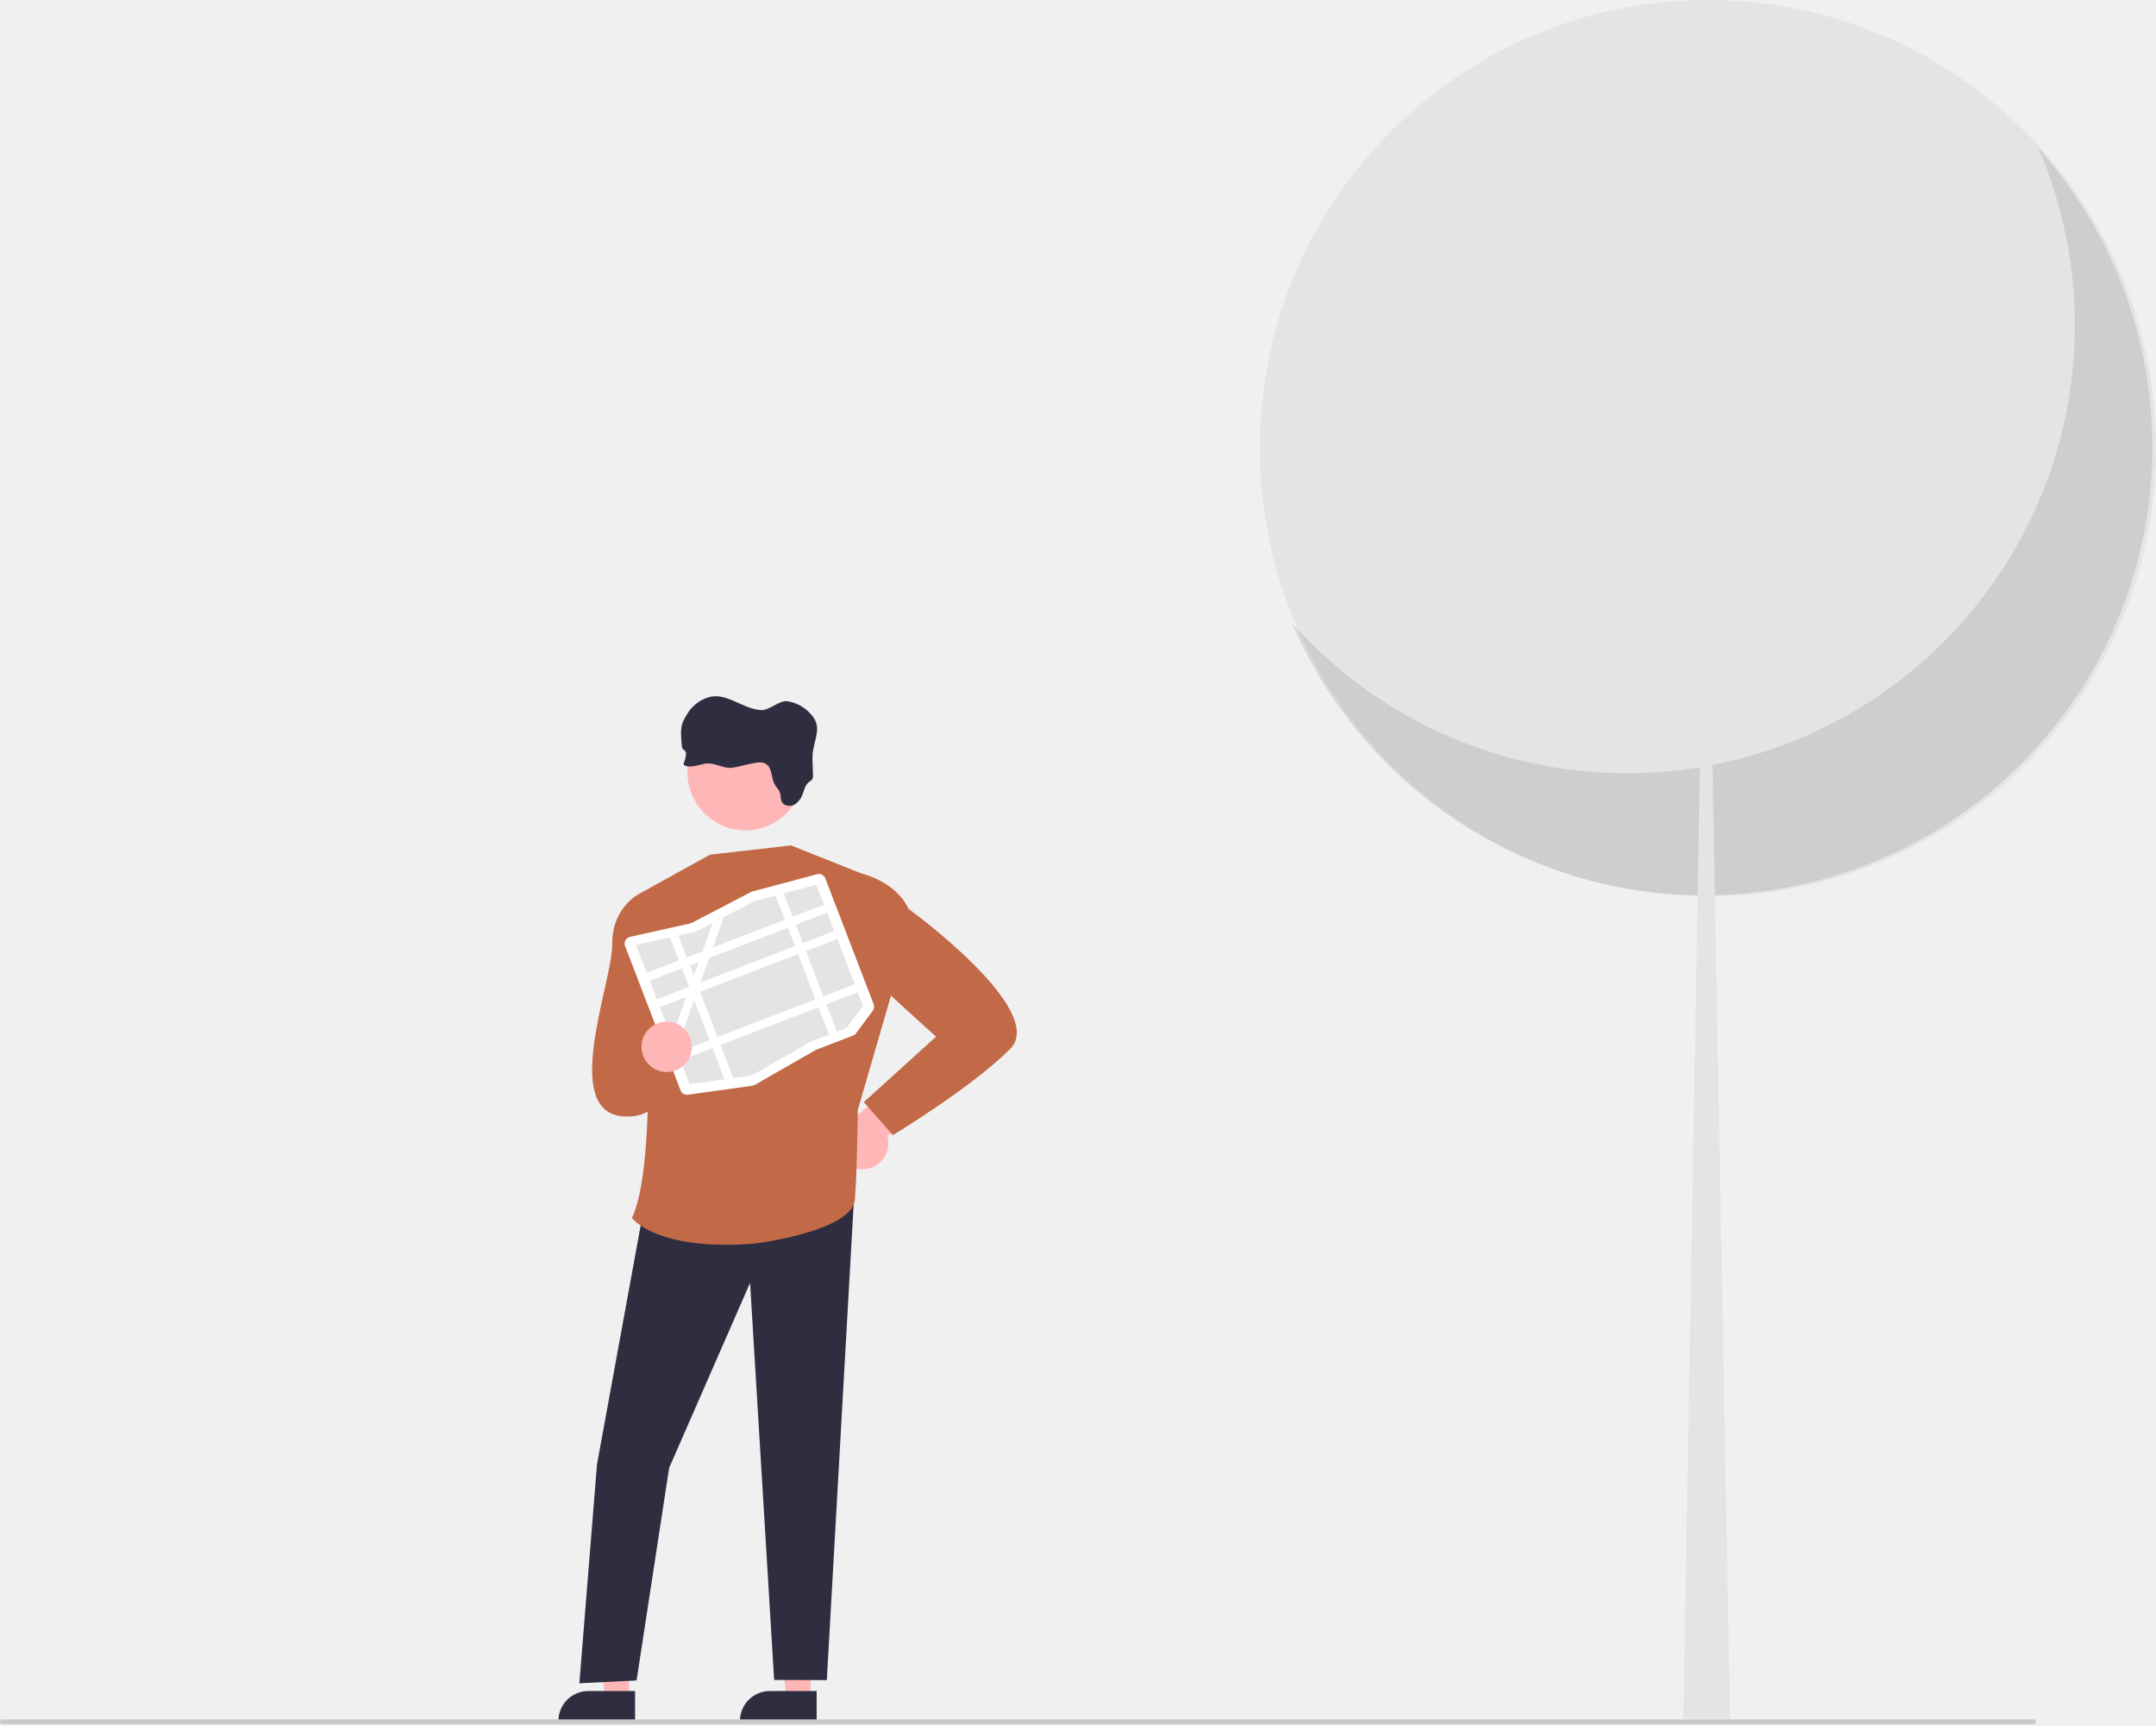
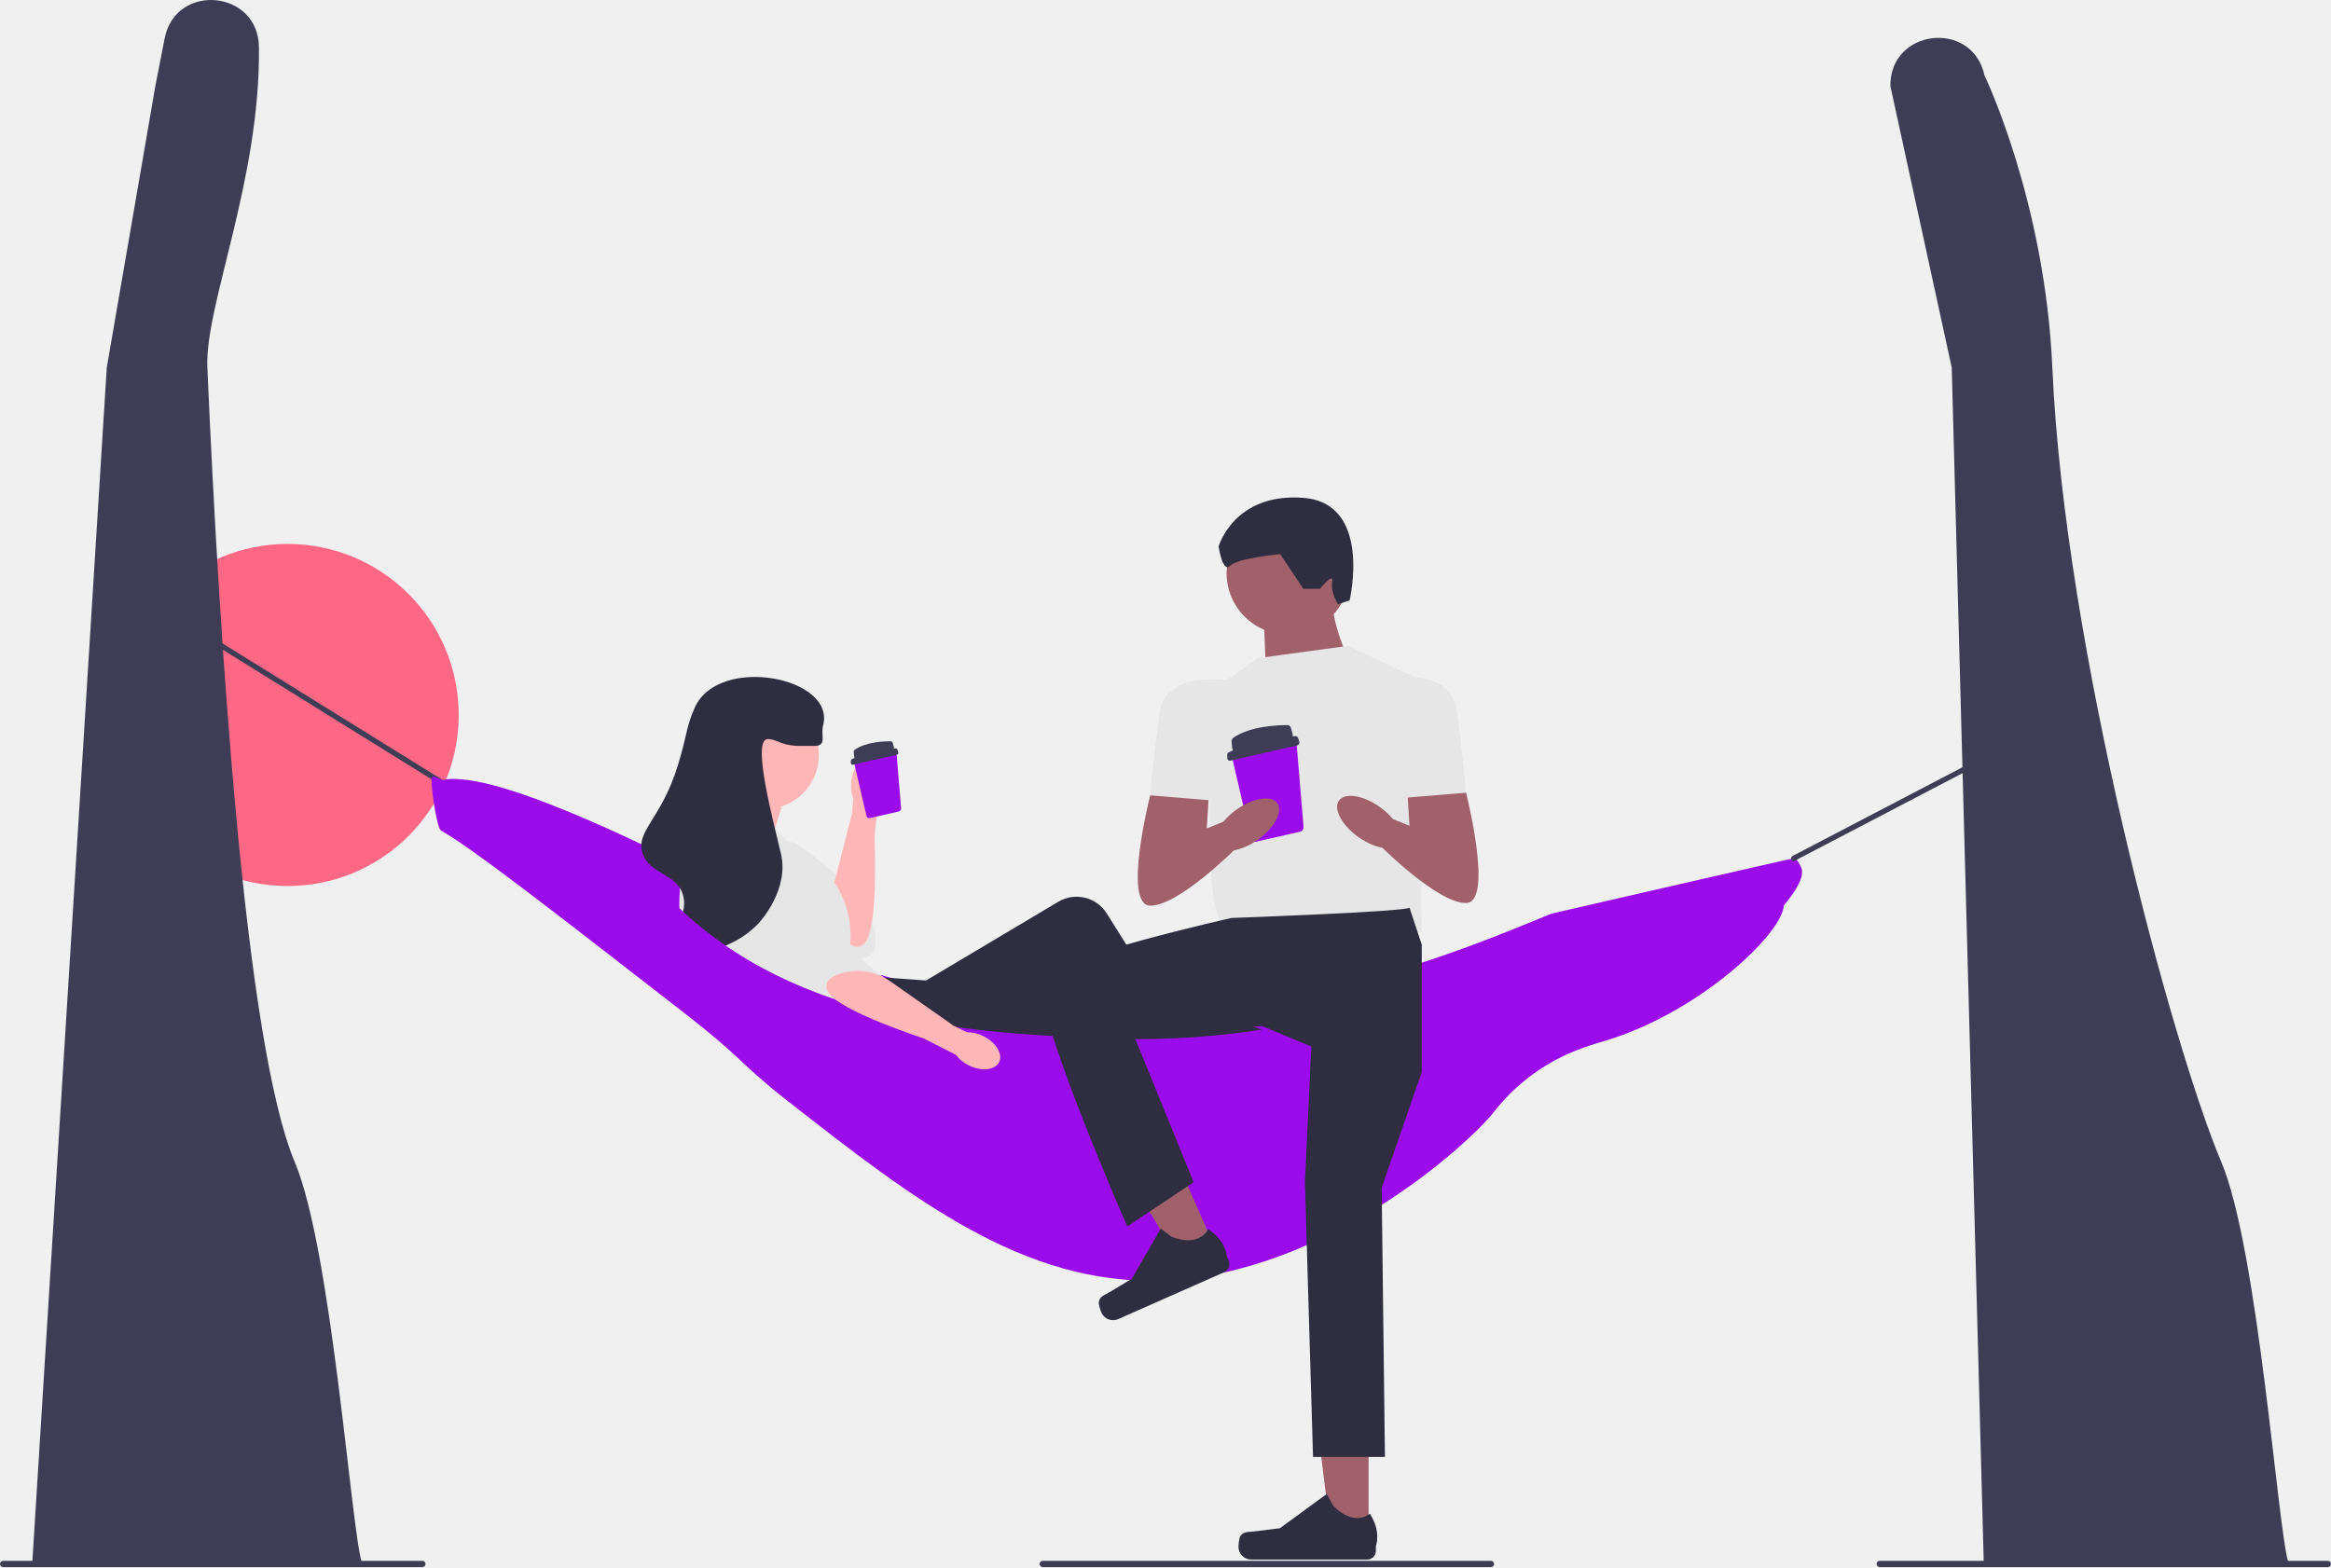
- <svg xmlns="http://www.w3.org/2000/svg" data-name="Layer 1" width="885.201" height="708.317" viewBox="0 0 885.201 708.317">
-   <path id="aabd4afe-642c-4327-a3f2-08ec89276309-326" data-name="Path 482" d="M305.958,803.976s-12.753-31.391,25.505-54.934Z" transform="translate(-157.3996 -95.84172)" fill="#f0f0f0" />
-   <path id="e302a207-98de-4798-aedc-79a63cff2427-327" data-name="Path 483" d="M290.274,803.405s-3.89-22.374-34-22.182Z" transform="translate(-157.3996 -95.84172)" fill="#f0f0f0" />
-   <path id="e16a8a0b-115e-4877-a9d6-27a72cf85b73-328" data-name="Path 482" d="M732.958,803.976s-12.753-31.391,25.505-54.934Z" transform="translate(-157.3996 -95.84172)" fill="#f0f0f0" />
-   <path id="b0706b48-08e0-43ea-ab25-36cfaee90c12-329" data-name="Path 483" d="M717.274,803.405s-3.89-22.374-34-22.182Z" transform="translate(-157.3996 -95.84172)" fill="#f0f0f0" />
-   <circle cx="565.054" cy="394.031" r="110.853" fill="#f0f0f0" />
-   <polygon points="565.358 394.03 565.663 394.03 571.145 708.317 559.572 708.317 565.358 394.03" fill="#f0f0f0" />
-   <circle cx="803.054" cy="479.085" r="80.853" fill="#f0f0f0" />
-   <polygon points="803.276 479.085 803.498 479.085 807.496 708.317 799.055 708.317 803.276 479.085" fill="#f0f0f0" />
-   <path d="M512.728,575.748a10.664,10.664,0,0,0,8.999-13.652L552.462,539.929l-18.409-6.992-26.364,22.123a10.721,10.721,0,0,0,5.039,20.689Z" transform="translate(-157.3996 -95.84172)" fill="#ffb6b6" />
-   <polygon points="332.796 697.353 323.037 697.352 318.394 659.71 332.798 659.71 332.796 697.353" fill="#ffb6b6" />
-   <path d="M492.684,802.655l-31.468-.001v-.398a12.249,12.249,0,0,1,12.248-12.248h.001l19.219.001Z" transform="translate(-157.3996 -95.84172)" fill="#2f2e41" />
-   <polygon points="258.253 697.353 248.494 697.352 243.852 659.71 258.255 659.71 258.253 697.353" fill="#ffb6b6" />
-   <path d="M418.142,802.655l-31.468-.001v-.398a12.249,12.249,0,0,1,12.248-12.248h.001l19.219.001Z" transform="translate(-157.3996 -95.84172)" fill="#2f2e41" />
-   <polygon points="265.791 488.031 245.109 601.135 237.875 690.973 261.361 689.818 274.73 602.578 307.96 526.618 317.85 689.608 339.47 689.678 351.103 483.507 265.791 488.031" fill="#2f2e41" />
-   <path d="M511.15,454.415l-28.989-11.534-33.256,3.805L420.712,462.271s8.624,108.158-3.877,133.527c0,0,10.016,13.874,50.826,10.487,0,0,39.753-5.024,40.739-18.06s1.193-36.737,1.193-36.737l13.799-47.551Z" transform="translate(-157.3996 -95.84172)" fill="#c26947" />
-   <path d="M432.044,464.353l-11.332-2.082s-12.057,5.287-11.934,21.041-21.301,68.57,4.332,70.785S432.044,516.642,432.044,516.642Z" transform="translate(-157.3996 -95.84172)" fill="#c26947" />
-   <path d="M501.956,461.126l9.194-6.711s14.038,3.171,19.23,14.471c0,0,57.566,41.75,41.732,57.584s-48.11,35.322-48.11,35.322l-11.95-13.531,29.649-26.86-24.323-22.158Z" transform="translate(-157.3996 -95.84172)" fill="#c26947" />
-   <path d="M487.255,412.893a23.799,23.799,0,0,1-47.599,0v-.913a23.799,23.799,0,0,1,47.581.913Z" transform="translate(-157.3996 -95.84172)" fill="#ffb6b6" />
-   <path d="M467.073,409.057c1.522-.25,3.173-.487,4.537.213,2.966,1.516,2.284,5.816,3.904,8.654.639,1.127,1.675,2.046,2.101,3.264s.164,2.74.834,3.916c.968,1.699,3.593,1.949,5.316.938a8.455,8.455,0,0,0,3.337-4.707c.572-1.62,1.054-3.41,2.436-4.47a5.164,5.164,0,0,0,1.334-1.09,3.289,3.289,0,0,0,.317-1.864c0-4.117-.639-7.308.292-11.297,1.492-6.431,2.856-9.61-1.87-14.378a16.351,16.351,0,0,0-8.903-4.555c-3.045-.499-7.527,3.751-10.609,3.654-7.838-.311-14.451-7.57-21.924-5.225a15.42,15.42,0,0,0-8.051,5.925c-3.654,5.383-3.325,7.466-2.795,13.891a2.375,2.375,0,0,0,.408,1.37c.274.329.719.505.987.84a2.077,2.077,0,0,1,.304,1.498,10.078,10.078,0,0,1-.725,3.045,1.254,1.254,0,0,0-.11,1.096,1.108,1.108,0,0,0,.609.414c3.045,1.096,6.334-1.017,9.592-.962s6.352,2.235,9.713,1.76C461.075,410.53,464.083,409.55,467.073,409.057Z" transform="translate(-157.3996 -95.84172)" fill="#2f2e41" />
-   <path d="M466.916,541.366a2.839,2.839,0,0,1-.629.162l-26.427,3.689a2.844,2.844,0,0,1-3.061-1.804l-22.748-59.191a2.856,2.856,0,0,1,2.044-3.812l0,0,24.852-5.546a2.271,2.271,0,0,0,.552-.202l24.172-12.638a2.829,2.829,0,0,1,.588-.229l26.602-7.092a2.851,2.851,0,0,1,3.402,1.735l19.834,51.611a2.842,2.842,0,0,1-.375,2.731l-6.86,9.212a2.852,2.852,0,0,1-1.266.96l-14.991,5.761a2.255,2.255,0,0,0-.311.148L467.312,541.178A2.856,2.856,0,0,1,466.916,541.366Z" transform="translate(-157.3996 -95.84172)" fill="#fff" />
-   <path d="M479.211,462.594l-3.378.901-8.952,2.388-.016.004-12.256,6.408-4.548,2.379-.002.001-6.831,3.571-.187.042-7.096,1.582-3.43.767-13.988,3.121,21.96,57.141,14.415-2.011,3.534-.494,7.533-1.053.087-.011,24.207-13.874,14.728-5.66,6.724-9.03-19.115-49.74Z" transform="translate(-157.3996 -95.84172)" fill="#e4e4e4" />
-   <rect x="420.954" y="481.098" width="78.016" height="3.476" transform="translate(-299.9926 101.2964) rotate(-21.02215)" fill="#fff" />
-   <rect x="425.111" y="491.915" width="78.016" height="3.476" transform="translate(-303.5963 103.5076) rotate(-21.02215)" fill="#fff" />
-   <rect x="433.508" y="513.765" width="78.016" height="3.476" transform="translate(-310.8756 107.9741) rotate(-21.02215)" fill="#fff" />
-   <polygon points="321.811 366.753 343.613 423.483 340.368 424.73 318.433 367.654 321.811 366.753" fill="#fff" />
-   <polygon points="297.21 376.453 292.733 388.91 291.181 393.23 287.56 403.312 286.784 405.467 286.007 407.633 284.985 410.476 277.646 430.901 275.738 425.936 281.722 409.28 283.076 405.509 283.274 404.959 284.875 400.5 286.895 394.878 288.448 390.556 292.659 378.833 292.661 378.832 297.21 376.453" fill="#fff" />
-   <polygon points="278.545 384.028 301.035 442.552 297.501 443.046 275.115 384.795 278.545 384.028" fill="#fff" />
-   <circle cx="273.731" cy="429.715" r="10.353" fill="#ffb6b6" />
-   <circle cx="701.225" cy="183.976" r="183.976" fill="#e4e4e4" />
-   <path d="M994.466,156.936A183.99,183.99,0,0,1,687.909,351.651,183.992,183.992,0,1,0,994.466,156.936Z" transform="translate(-157.3996 -95.84172)" opacity="0.1" style="isolation:isolate" />
-   <polygon points="700.72 183.975 700.214 183.975 691.116 705.577 710.323 705.577 700.72 183.975" fill="#e4e4e4" />
-   <path d="M992.4,803.643h-834a1,1,0,0,1,0-2h834a1,1,0,0,1,0,2Z" transform="translate(-157.3996 -95.84172)" fill="#cacaca" />
+ <svg xmlns="http://www.w3.org/2000/svg" width="885.67" height="595.537" viewBox="0 0 885.67 595.537">
+   <circle cx="109.281" cy="271.711" r="65" fill="#ff6884" />
+   <path d="M137.448,593.688H12.28L40.568,139.688,59.028,32.688l3.518-18.053c4.166-21.375,35.596-18.521,35.844,3.255,.578,50.628-20.638,98.275-19.602,121.797,4.67,106.49,14.43,257.49,33.24,302,13.97,33.07,21.44,139.56,25.42,152Z" fill="#3f3d56" />
+   <path d="M869.448,593.688h-115.72l-12.16-454-23.315-106.98c-.268-21.828,31.192-25.363,35.775-4.02l0,0s22.97,47.61,25.76,111c4.67,106.49,45.43,257.49,64.24,302,13.97,33.07,21.44,139.56,25.42,152Z" fill="#3f3d56" />
+   <path d="M175.528,296.188c26.179,2.105,87,34,87,34,47.263,47.32,117.855,50.126,165,52,70.098,2.787,123.163-19.032,162-35,0-0,90.791-20.91,92-21,1.447-.108,2.817,3.46,3,4,2.996,8.858-29.948,41.675-68,53-5.184,1.543-16.944,4.616-29,14-7.484,5.826-11.881,11.592-13,13-10.21,12.851-64.47,61.804-126,64-52.622,1.878-94.688-31.01-142-68-18.765-14.671-16.515-15.754-40-34-53.262-41.379-79.893-62.069-92-69-1.678-.961-7.554-4.244-7-6,.506-1.603,6.123-1.151,8-1Z" fill="#9b0ced" />
+   <path d="M167.527,298.188c-.18,0-.362-.049-.526-.15L36.796,217.216c-.469-.291-.614-.908-.322-1.377,.291-.47,.908-.615,1.377-.322l130.205,80.821c.469,.291,.614,.908,.322,1.377-.189,.305-.516,.473-.851,.473Z" fill="#3f3d56" />
+   <path d="M681.529,327.188c-.361,0-.709-.195-.887-.537-.256-.489-.066-1.094,.423-1.35l112.642-58.829c.491-.256,1.094-.066,1.349,.423,.256,.489,.066,1.094-.423,1.35l-112.642,58.829c-.148,.077-.306,.113-.462,.113Z" fill="#3f3d56" />
+   <path d="M0,594.347c0,.66,.53,1.19,1.19,1.19H160.48c.66,0,1.19-.53,1.19-1.19,0-.66-.53-1.19-1.19-1.19H1.19c-.66,0-1.19,.53-1.19,1.19Z" fill="#3f3d56" />
+   <path d="M713,594.347c0,.66,.53,1.19,1.19,1.19h170.29c.66,0,1.19-.53,1.19-1.19,0-.66-.53-1.19-1.19-1.19h-170.29c-.66,0-1.19,.53-1.19,1.19Z" fill="#3f3d56" />
+   <path d="M395,594.347c0,.66,.53,1.19,1.19,1.19h170.29c.66,0,1.19-.53,1.19-1.19,0-.66-.53-1.19-1.19-1.19h-170.29c-.66,0-1.19,.53-1.19,1.19Z" fill="#3f3d56" />
+   <g>
+     <path d="M278.625,314.567s-6.384,10.03-1.133,15.936c5.251,5.906,36.994,29.436,36.994,29.436,0,0,19.997,12.261,18.039-4.625-1.958-16.887-30.466-34.959-30.466-34.959l-23.434-5.788Z" fill="#e6e6e6" />
+     <path d="M330.516,288.022c-3.415-.329-6.602,3.753-7.12,9.12-.236,2.141,.044,4.308,.816,6.319l-.511,6.089-.105,.01-7.11,27.963c-1.653,6.502-.304,13.467,3.882,18.71,2.49,3.119,5.423,5.022,8.092,2.21,4.428-4.666,4.288-27.47,3.821-40.509l1.467-13.553c1.144-1.826,1.833-3.9,2.011-6.048,.518-5.365-1.83-9.982-5.245-10.312Z" fill="#ffb6b6" />
+   </g>
+   <g>
+     <path d="M340.68,286.811l-.037-.421c-.028-.334-.178-.637-.412-.842s-.533-.281-.823-.227l-14.069,3.086c-.29,.065-.533,.259-.692,.539-.15,.291-.196,.637-.122,.96l.131,.561,.935,4.025,3.611,15.538c.131,.561,.589,.928,1.076,.885,.047,0,.084,0,.131-.011l11.123-2.525c.112-.022,.215-.065,.309-.13,.355-.227,.571-.68,.533-1.165l-1.693-20.274Z" fill="#9b0ced" />
+     <path d="M340.408,284.469c-.201,.005-.47,.015-.793,.031,.065-.196,.076-.418,.014-.635l-.425-1.506c-.11-.391-.424-.657-.781-.659-2.124-.013-9.402,.178-13.66,3.214-.266,.19-.412,.542-.381,.901l.142,1.653c.018,.204,.09,.386,.197,.529-.363,.172-.724,.351-1.081,.541-.224,.119-.364,.381-.361,.664l.008,.712c.005,.452,.364,.788,.748,.7l16.804-3.832c.382-.087,.604-.552,.463-.971l-.297-.882c-.096-.284-.335-.468-.599-.461Z" fill="#3f3d56" />
+   </g>
+   <polygon points="296.927 306.788 292.611 320.815 274.268 316.499 273.189 293.84 296.927 306.788" fill="#ffb6b6" />
+   <path d="M271.031,313.262l23.738,2.158,9.512,9.29,13.148,11.211s7.553,10.79,5.395,24.817l12.948,10.79-32.37,33.186-41.002-34.265s-14.027-42.081,8.632-57.187Z" fill="#e6e6e6" />
+   <path d="M327.139,372.608l9.422-1.079,15.293,1.079,50.243-29.92c6.319-3.763,14.486-1.797,18.4,4.43l40.438,64.334-12.948,8.632-39.923-41.002-49.787,41.002s-50.56,26.448-54.876-15.369l23.738-32.107Z" fill="#2f2e41" />
+   <polygon points="358.43 410.373 439.355 402.82 515.964 422.242 520.28 406.057 415.617 368.291 377.852 378.003 358.43 410.373" fill="#2f2e41" />
+   <path d="M267.675,322.037s-7.425,9.286-2.84,15.722c4.586,6.436,33.616,33.242,33.616,33.242,0,0,18.564,14.34,18.432-2.66-.132-16.999-26.532-38.031-26.532-38.031l-22.676-8.273Z" fill="#e6e6e6" />
+   <g>
+     <circle cx="290.635" cy="286.979" r="20.486" fill="#ffb6b6" />
+     <path d="M309.521,283.458c-5.254-.013-5.552,.022-6.402,0-6.517-.172-8.221-2.736-11.524-2.561-5.895,.312,1.886,29.869,5.122,43.534,3.174,13.401-7.552,25.41-8.323,26.248-10.887,11.84-30.009,14.005-33.29,8.963-2.656-4.081,6.757-10.286,4.481-19.206-2.224-8.719-12.494-7.791-15.365-16.005-3.006-8.602,7.097-12.941,13.444-33.931,3.645-12.054,3-14.301,6.402-21.767,9.092-19.957,53.658-11.46,48.655,7.042-.968,3.579,1.608,7.694-3.201,7.682Z" fill="#2f2e41" />
+   </g>
+   <path d="M169.028,296.688c26.179,2.105,86.539,45.945,86.539,45.945,47.263,47.32,117.855,50.126,165,52,70.098,2.787,123.163-19.032,162-35,0-0,80.466,13.086,90-18,.091-.297,.791-2.91,2-3,1.447-.108,2.817,3.46,3,4,2.996,8.858-29.948,41.675-68,53-5.184,1.543-16.944,4.616-29,14-7.484,5.826-11.881,11.592-13,13-10.21,12.851-64.47,61.804-126,64-52.622,1.878-94.688-31.01-142-68-18.765-14.671-16.515-15.754-40-34-53.262-41.379-79.893-62.069-92-69-1.678-.961-4.092-18.189-3.539-19.945,.506-1.603,3.123,.849,5,1Z" fill="#9b0ced" />
+   <path d="M379.614,403.64c1.52-3.075-1.165-7.504-5.999-9.894-1.918-.981-4.043-1.489-6.197-1.48l-5.511-2.639,.027-.102-23.617-16.574c-5.491-3.854-12.482-5.065-18.869-3.013-3.799,1.221-6.62,3.287-4.938,6.78,2.79,5.797,24.158,13.761,36.514,17.954l12.149,6.183c1.301,1.718,2.995,3.098,4.94,4.027,4.832,2.389,9.982,1.833,11.502-1.242Z" fill="#ffb6b6" />
+   <g>
+     <path d="M512.225,250.097s-7.77-15.539-6.216-29.524l-25.859,13.403,.996,25.445,31.078-9.323Z" fill="#a0616a" />
+     <circle cx="489.384" cy="217.826" r="23.327" fill="#a0616a" />
+     <g>
+       <polygon points="520.005 584.143 505.771 584.141 499 529.237 520.008 529.239 520.005 584.143" fill="#a0616a" />
+       <path d="M471.237,583.82h0c-.443,.746-.677,3.156-.677,4.024h0c0,2.668,2.163,4.831,4.831,4.831h44.082c1.82,0,3.296-1.476,3.296-3.296v-1.835s2.181-5.516-2.309-12.315c0,0-5.58,5.323-13.918-3.015l-2.459-4.454-17.798,13.017-9.865,1.214c-2.158,.266-4.072-.041-5.182,1.829h-0Z" fill="#2f2e41" />
+     </g>
+     <path d="M478.039,250.097l34.186-4.662,26.417,12.431,1.554,96.343s-64.983,7.77-75.224-2.331c-10.241-10.1-2.472-90.904-2.472-90.904l15.539-10.877Z" fill="#e6e6e6" />
+     <path d="M495.218,223.769h6.271s5.441-6.697,4.709-2.617c-.732,4.081,2.196,8.473,2.196,8.473l4.392-1.464s8.784-36.934-17.568-38.963c-26.352-2.029-32.208,18.467-32.208,18.467,0,0,1.464,10.248,4.392,7.32s19.032-4.392,19.032-4.392l8.784,13.176Z" fill="#2f2e41" />
+     <g>
+       <polygon points="462.212 475.439 449.194 481.195 420.792 433.723 440.006 425.226 462.212 475.439" fill="#a0616a" />
+       <path d="M417.481,494.87h0c-.103,.862,.657,3.16,1.008,3.954h0c1.079,2.44,3.932,3.543,6.372,2.464l40.314-17.831c1.665-.736,2.417-2.683,1.681-4.347l-.742-1.678s-.237-5.927-7.093-10.328c0,0-2.95,7.126-13.948,2.873l-4.05-3.079-11.012,19.104-8.531,5.101c-1.866,1.116-3.741,1.609-4,3.769l-0,0Z" fill="#2f2e41" />
+     </g>
+     <path d="M535.534,344.886l4.662,14.095v48.453l-15.227,43.895,1.242,102.344h-27.322l-3.083-104.394,2.435-51.561-18.647-7.77-48.979,3.023,22.905,56.307-25.205,16.812s-37.698-85.912-32.057-94.235c5.641-8.323,71.682-23.006,71.682-23.006,0,0,67.596-2.41,67.596-3.964Z" fill="#2f2e41" />
+     <g>
+       <path d="M549.519,288.945l7.513,12.304s10.62,41.743,0,41.913c-10.62,.17-32.063-21.273-32.063-21.273l2.796-11.189,7.77,3.108-1.554-24.863h15.539Z" fill="#a0616a" />
+       <path d="M526.21,257.671s24.863-4.38,27.194,11.893c2.331,16.273,3.628,31.685,3.628,31.685l-26.937,2.232-3.885-45.81Z" fill="#e6e6e6" />
+       <ellipse cx="520.178" cy="312.381" rx="7.015" ry="14.03" transform="translate(-36.03283 554.8617) rotate(-54.54076)" fill="#a0616a" />
+     </g>
+     <g>
+       <path d="M492.703,283.31l-.057-.639c-.043-.508-.27-.967-.625-1.278s-.81-.426-1.25-.344l-21.365,4.686c-.44,.098-.81,.393-1.051,.819-.227,.442-.298,.967-.185,1.458l.199,.852,1.421,6.112,5.483,23.595c.199,.852,.895,1.409,1.634,1.344,.071,0,.128,0,.199-.016l16.89-3.834c.17-.033,.327-.098,.469-.197,.54-.344,.867-1.032,.81-1.77l-2.571-30.788Z" fill="#9b0ced" />
+       <path d="M492.289,279.753c-.305,.008-.714,.023-1.204,.048,.099-.297,.115-.634,.022-.964l-.646-2.287c-.168-.594-.644-.997-1.186-1-3.225-.019-14.277,.27-20.743,4.88-.405,.288-.626,.823-.579,1.369l.216,2.51c.027,.31,.136,.585,.299,.803-.551,.262-1.099,.533-1.641,.821-.339,.18-.553,.578-.548,1.009l.012,1.081c.008,.686,.553,1.196,1.136,1.063l25.518-5.819c.581-.132,.917-.838,.703-1.474l-.451-1.339c-.145-.431-.509-.711-.91-.7Z" fill="#3f3d56" />
+     </g>
+     <g>
+       <path d="M444.538,289.945l-7.513,12.304s-10.62,41.743,0,41.913c10.62,.17,32.063-21.273,32.063-21.273l-2.796-11.189-7.77,3.108,1.554-24.863h-15.539Z" fill="#a0616a" />
+       <path d="M467.847,258.671s-24.863-4.38-27.194,11.893c-2.331,16.273-3.628,31.685-3.628,31.685l26.937,2.232,3.885-45.81Z" fill="#e6e6e6" />
+       <ellipse cx="473.879" cy="313.381" rx="14.03" ry="7.015" transform="translate(-93.90892 333.0315) rotate(-35.45924)" fill="#a0616a" />
+     </g>
+   </g>
</svg>
